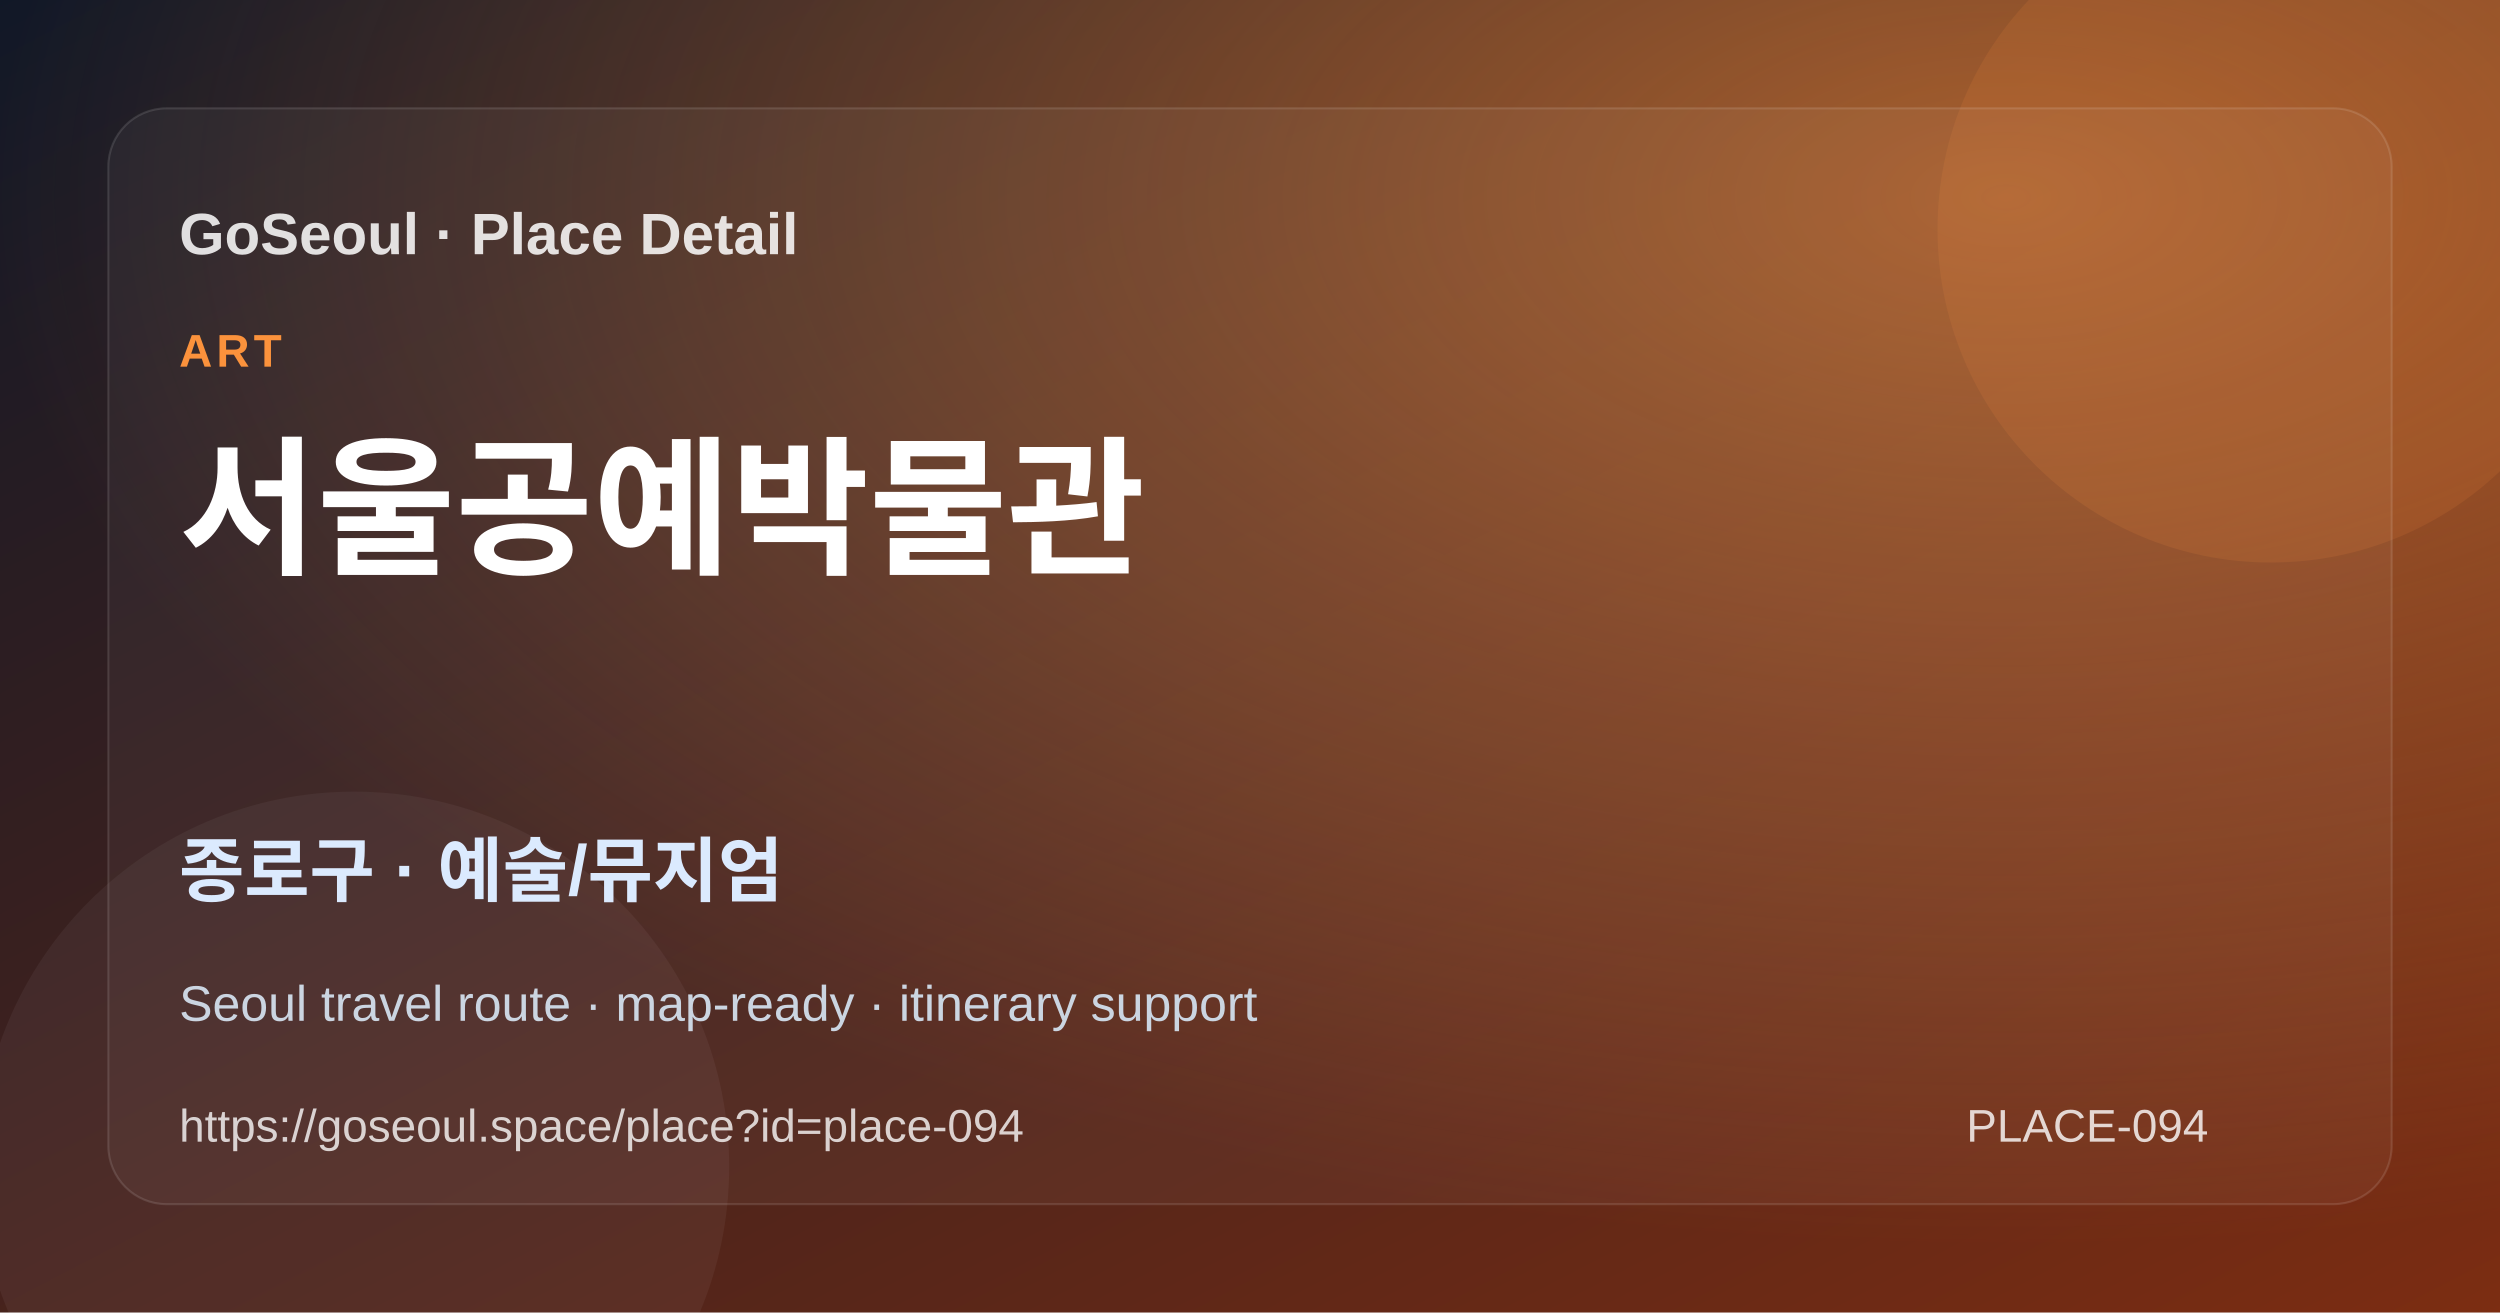
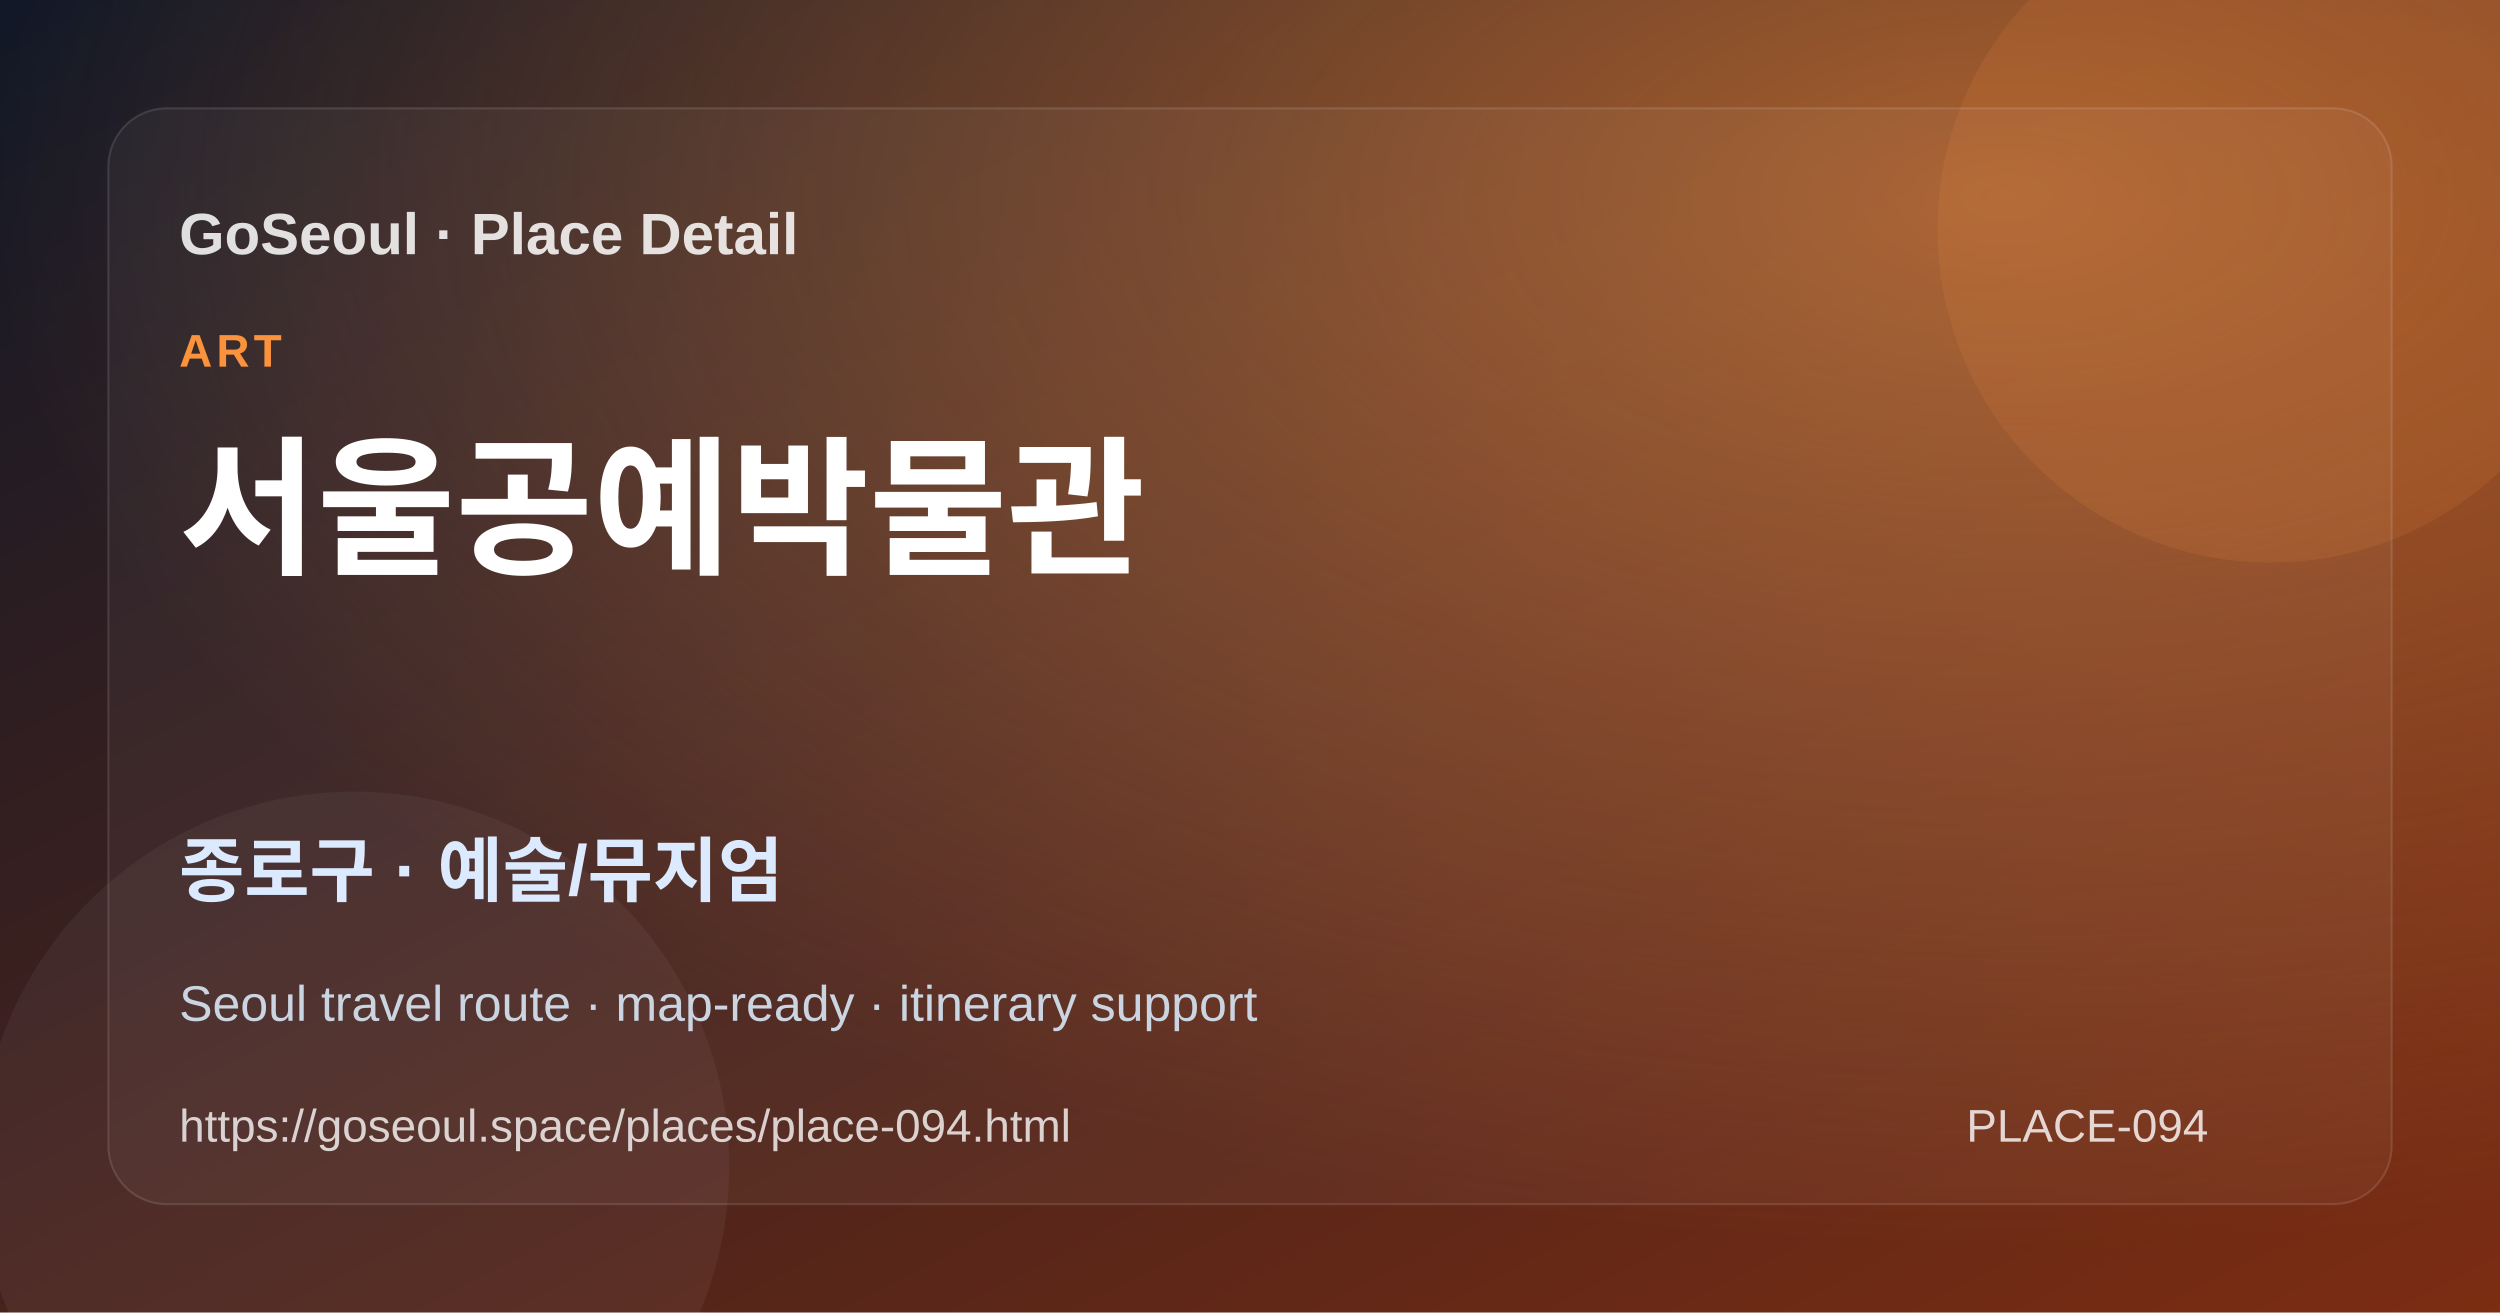
<svg xmlns="http://www.w3.org/2000/svg" width="1200" height="630" viewBox="0 0 1200 630" role="img" aria-label="서울공예박물관 social card">
  <defs>
    <linearGradient id="bg" x1="0" y1="0" x2="1" y2="1">
      <stop offset="0%" stop-color="#111827" />
      <stop offset="100%" stop-color="#7c2d12" />
    </linearGradient>
    <radialGradient id="glow" cx="0.8" cy="0.15" r="0.8">
      <stop offset="0%" stop-color="#fb923c" stop-opacity="0.55" />
      <stop offset="100%" stop-color="#fb923c" stop-opacity="0" />
    </radialGradient>
  </defs>
  <rect width="1200" height="630" fill="url(#bg)" />
  <rect width="1200" height="630" fill="url(#glow)" />
  <circle cx="1090" cy="110" r="160" fill="#fb923c" fill-opacity="0.12" />
  <circle cx="170" cy="560" r="180" fill="#ffffff" fill-opacity="0.05" />
  <rect x="52" y="52" width="1096" height="526" rx="28" fill="#ffffff" fill-opacity="0.04" stroke="#ffffff" stroke-opacity="0.12" />
  <text x="86" y="122" fill="#ffffff" fill-opacity="0.85" font-family="Noto Sans KR, Arial, sans-serif" font-size="28" font-weight="700">GoSeoul · Place Detail</text>
  <text x="86" y="176" fill="#fb923c" font-family="Space Grotesk, Arial, sans-serif" font-size="22" font-weight="700" letter-spacing="2">ART</text>
  <text x="86" y="270" fill="#ffffff" font-family="Noto Sans KR, Arial, sans-serif" font-size="72" font-weight="800">서울공예박물관</text>
  <text x="86" y="430" fill="#dbeafe" font-family="Noto Sans KR, Arial, sans-serif" font-size="34" font-weight="600">종로구 · 예술/뮤지엄</text>
  <text x="86" y="490" fill="#cbd5e1" font-family="Space Grotesk, Arial, sans-serif" font-size="24">Seoul travel route · map-ready · itinerary support</text>
-   <text x="86" y="548" fill="#ffffff" fill-opacity="0.78" font-family="Space Grotesk, Arial, sans-serif" font-size="22">https://goseoul.space/place?id=place-094</text>
+   <text x="86" y="548" fill="#ffffff" fill-opacity="0.78" font-family="Space Grotesk, Arial, sans-serif" font-size="22">https://goseoul.space/places/place-094.html</text>
  <text x="1060" y="548" text-anchor="end" fill="#ffffff" fill-opacity="0.8" font-family="Space Grotesk, Arial, sans-serif" font-size="22">PLACE-094</text>
</svg>
